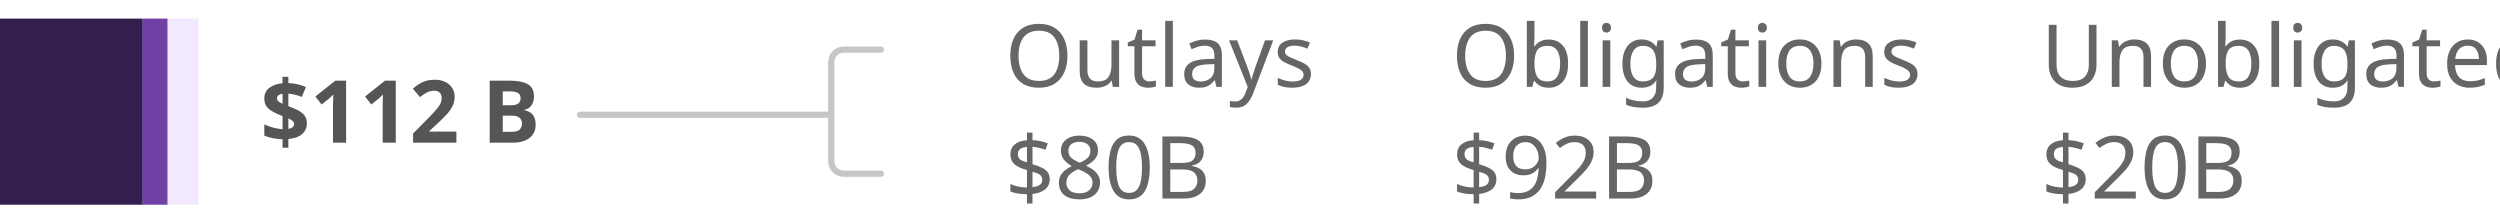
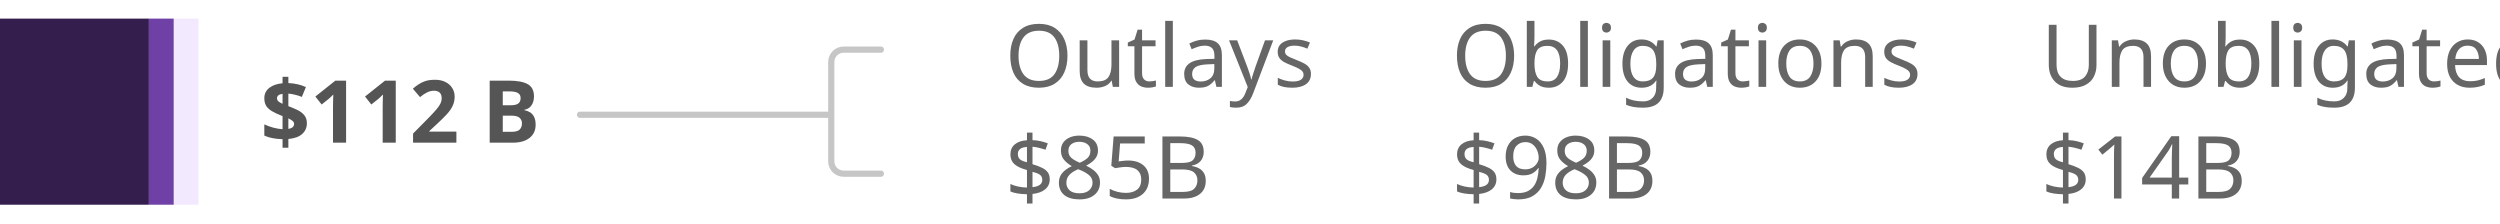
- <svg xmlns="http://www.w3.org/2000/svg" class="spending" aria-labelledby="phase35gen-desc" tabindex="0" width="403px" height="36px" viewBox="0 0 403 36" version="1.1" role="img">
+ <svg xmlns="http://www.w3.org/2000/svg" width="403px" height="36px" viewBox="0 0 403 36" version="1.1">
  <g id="Viz-3-(v2)" stroke="none" stroke-width="1" fill="none" fill-rule="evenodd">
    <g id="Viz-3---SVG-Export" transform="translate(-279, -1696)">
      <g id="law-4" transform="translate(279, 1465)">
-         <g id="bar-1-copy-2" transform="translate(0, 203)">
-           <g id="bar---phase-3.5-general" transform="translate(0, 28)">
-             <text id="Outlays-$80B" font-family="SourceSansPro-SemiBold, Source Sans Pro" font-size="14" font-weight="500" fill="#666666">
-               <tspan x="162" y="14">Outlays</tspan>
-               <tspan x="208.256" y="14" font-family="SourceSansPro-Regular, Source Sans Pro" font-weight="normal" />
-               <tspan x="162" y="32" font-family="SourceSansPro-Regular, Source Sans Pro" font-weight="normal">$80B</tspan>
-             </text>
-             <text id="Obligations-$92B" font-family="SourceSansPro-SemiBold, Source Sans Pro" font-size="14" font-weight="500" fill="#666666">
-               <tspan x="234" y="14">Obligations</tspan>
-               <tspan x="303.09" y="14" font-family="SourceSansPro-Regular, Source Sans Pro" font-weight="normal" />
-               <tspan x="234" y="32" font-family="SourceSansPro-Regular, Source Sans Pro" font-weight="normal">$92B</tspan>
-             </text>
-             <text id="Unobligated-$20B" font-family="SourceSansPro-SemiBold, Source Sans Pro" font-size="14" font-weight="500" fill="#666666">
-               <tspan x="329" y="14">Unobligated</tspan>
-               <tspan x="329" y="32" font-family="SourceSansPro-Regular, Source Sans Pro" font-weight="normal">$20B</tspan>
-             </text>
-             <path d="M142,8 L136,8 C134.895,8 134,8.895 134,10 L134,26 C134,27.105 134.895,28 136,28 L142,28 L142,28" id="Line-2" stroke="#C6C6C6" stroke-linecap="round" />
-             <line x1="133.5" y1="18.5" x2="93.5" y2="18.5" id="Line-4" stroke="#C6C6C6" stroke-linecap="round" />
-             <rect id="unobligated" fill="#F3E9FF" x="27" y="3" width="5" height="30" />
-             <rect id="obligated" fill="#6F41A7" x="23" y="3" width="4" height="30" />
-             <rect id="outlays" fill="#331E4D" x="0" y="3" width="23" height="30" />
-             <text id="$112-B" font-family="SourceSansPro-Bold, Source Sans Pro" font-size="14" font-weight="bold" fill="#555555">
-               <tspan x="42" y="23">$112 B</tspan>
-             </text>
-           </g>
+         <g id="08.-phase-3.5-general" transform="translate(0, 231)">
+           <text id="Outlays-$85B" font-family="SourceSansPro-SemiBold, Source Sans Pro" font-size="14" font-weight="500" fill="#666666">
+             <tspan x="162" y="14">Outlays</tspan>
+             <tspan x="208.256" y="14" font-family="SourceSansPro-Regular, Source Sans Pro" font-weight="normal" />
+             <tspan x="162" y="32" font-family="SourceSansPro-Regular, Source Sans Pro" font-weight="normal">$85B</tspan>
+           </text>
+           <text id="Obligations-$98B" font-family="SourceSansPro-SemiBold, Source Sans Pro" font-size="14" font-weight="500" fill="#666666">
+             <tspan x="234" y="14">Obligations</tspan>
+             <tspan x="303.09" y="14" font-family="SourceSansPro-Regular, Source Sans Pro" font-weight="normal" />
+             <tspan x="234" y="32" font-family="SourceSansPro-Regular, Source Sans Pro" font-weight="normal">$98B</tspan>
+           </text>
+           <text id="Unobligated-$14B" font-family="SourceSansPro-SemiBold, Source Sans Pro" font-size="14" font-weight="500" fill="#666666">
+             <tspan x="329" y="14">Unobligated</tspan>
+             <tspan x="329" y="32" font-family="SourceSansPro-Regular, Source Sans Pro" font-weight="normal">$14B</tspan>
+           </text>
+           <path d="M142,8 L136,8 C134.895,8 134,8.895 134,10 L134,26 C134,27.105 134.895,28 136,28 L142,28 L142,28" id="Line-2" stroke="#C6C6C6" stroke-linecap="round" />
+           <line x1="133.5" y1="18.5" x2="93.5" y2="18.5" id="Line-4" stroke="#C6C6C6" stroke-linecap="round" />
+           <rect id="unobligated" fill="#F3E9FF" x="28" y="3" width="4" height="30" />
+           <rect id="obligated" fill="#6F41A7" x="24" y="3" width="4" height="30" />
+           <rect id="outlays" fill="#331E4D" x="0" y="3" width="24" height="30" />
+           <text id="$112-B" font-family="SourceSansPro-Bold, Source Sans Pro" font-size="14" font-weight="bold" fill="#555555">
+             <tspan x="42" y="23">$112 B</tspan>
+           </text>
        </g>
      </g>
    </g>
  </g>
</svg>
